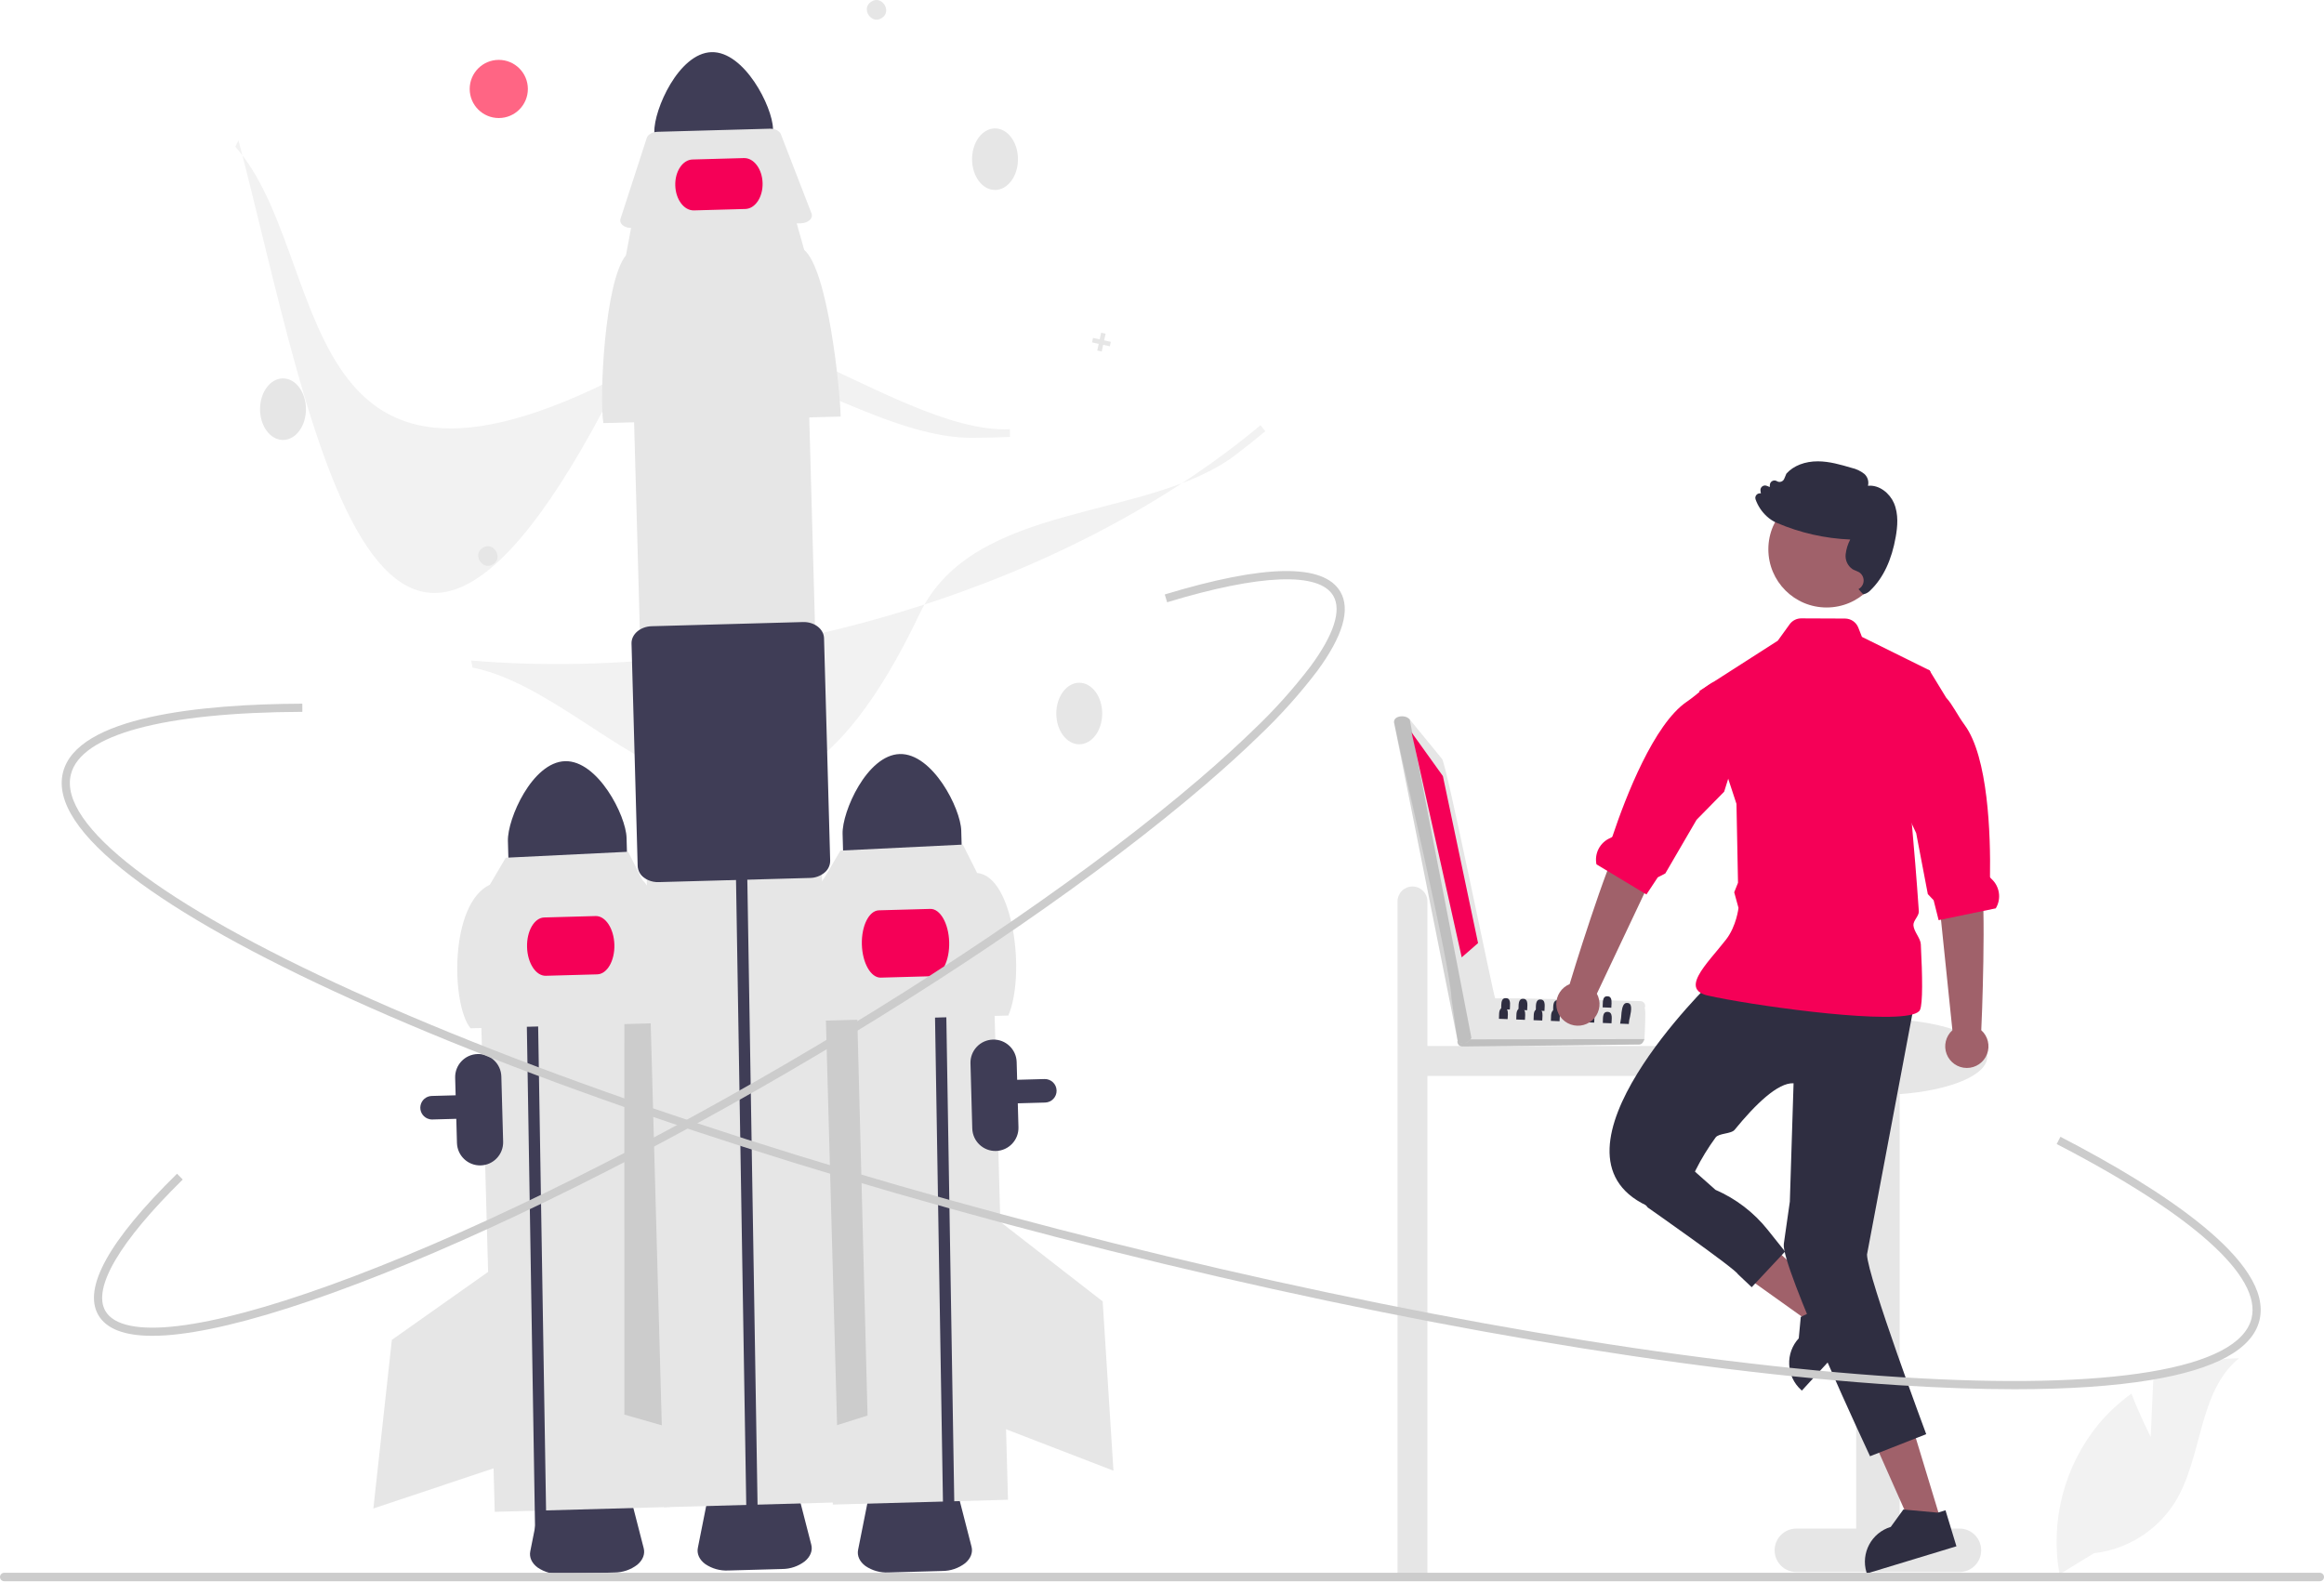
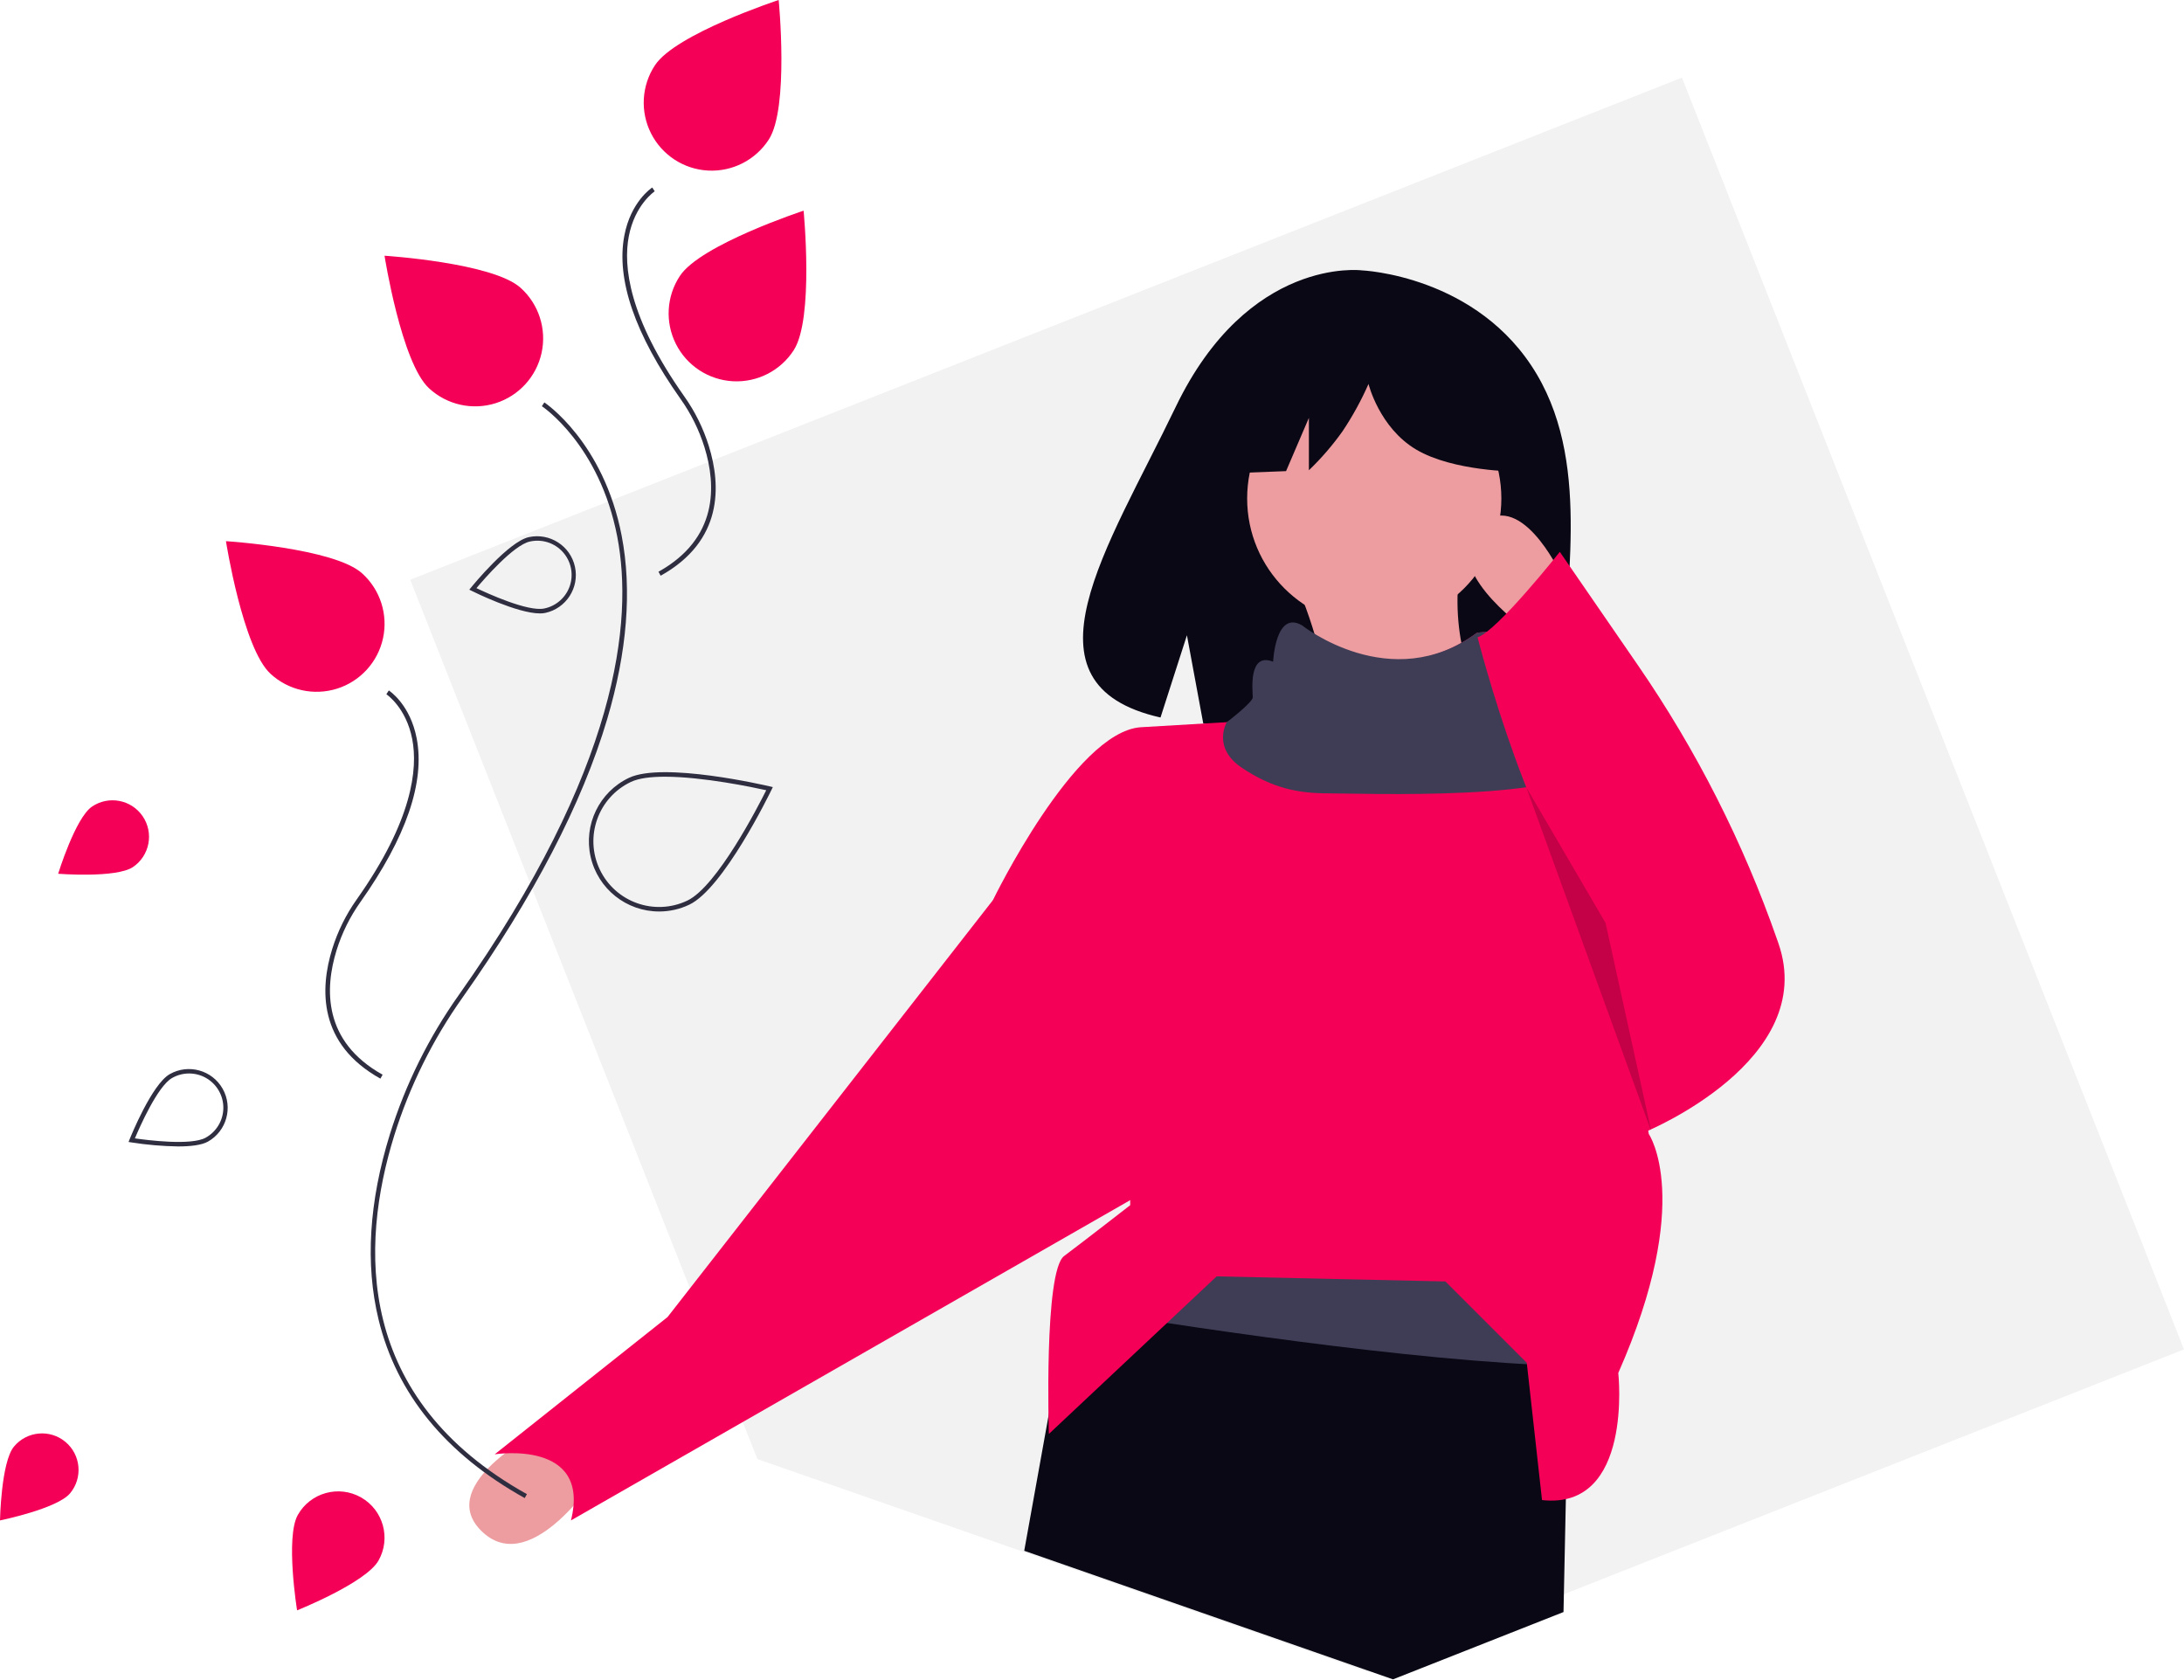
- <svg xmlns="http://www.w3.org/2000/svg" width="855.157" height="581.907" viewBox="0 0 855.157 581.907" role="img" artist="Katerina Limpitsouni" source="https://undraw.co/">
-   <path d="M696.927,503.797a5.5,5.5,0,0,1,5.5,5.5v53.206h105.5a5.5,5.5,0,0,1,0,11h-105.5v184h-11V509.297A5.5,5.5,0,0,1,696.927,503.797Z" transform="translate(-177.1854 -177.5591)" fill="#e6e6e6" />
-   <path d="M403.333,756.253l-19.832.548a13.812,13.812,0,0,1-8.486-2.379c-2.154-1.602-3.142-3.768-2.708-5.943l3.903-19.613c.735-3.7,5.27-6.497,10.78-6.649l10.952-.302c5.51-.152,10.192,2.39,11.13,6.044l4.979,19.368c.552,2.148-.314,4.365-2.376,6.083A13.812,13.812,0,0,1,403.333,756.253Z" transform="translate(-177.1854 -177.5591)" fill="#3f3d56" />
-   <path d="M523.963,755.693l-19.832.548a13.812,13.812,0,0,1-8.486-2.379c-2.154-1.602-3.142-3.768-2.708-5.943l3.903-19.613c.735-3.7,5.27-6.497,10.78-6.649l10.952-.302c5.51-.152,10.192,2.39,11.13,6.044l4.979,19.368c.552,2.148-.314,4.365-2.376,6.083A13.812,13.812,0,0,1,523.963,755.693Z" transform="translate(-177.1854 -177.5591)" fill="#3f3d56" />
-   <path d="M334.467,589.188a4.331,4.331,0,0,1,1.595-8.308L561.53,574.655a4.33,4.33,0,0,1,4.449,4.208l0,0a4.336,4.336,0,0,1-4.209,4.448l-0-0-225.468,6.226A4.307,4.307,0,0,1,334.467,589.188Z" transform="translate(-177.1854 -177.5591)" fill="#3f3d56" />
-   <rect x="356.219" y="515.396" width="64.474" height="217.68" transform="translate(-194.2683 -166.5985) rotate(-1.58175)" fill="#e6e6e6" />
-   <polygon points="242.126 333.079 229.737 366.828 229.748 520.587 244.844 524.916 242.126 333.079" fill="#ccc" />
-   <path d="M385.116,457.681c-12.057.342-21.257,21.209-21.036,29.352l.407,14.742,43.659-1.206-.407-14.742C407.511,477.685,397.174,457.357,385.116,457.681Z" transform="translate(-177.1854 -177.5591)" fill="#3f3d56" />
-   <path d="M354.063,606.44a8.51,8.51,0,0,1-8.731-8.262l-.662-23.991a8.5,8.5,0,1,1,16.994-.469l.662,23.991A8.51,8.51,0,0,1,354.063,606.44Z" transform="translate(-177.1854 -177.5591)" fill="#3f3d56" />
-   <polyline points="193.233 339.284 192.928 323.429 197.086 323.326 197.391 339.13 201.16 569.476 197.001 569.591" fill="#3f3d56" />
-   <path d="M425.067,553.92l-74.739,2.064c-7.139-8.705-7.787-45.793,7.111-52.851l5.842-9.92,45.043-2.199,5.264,10.445C420.999,507.764,424.82,544.62,425.067,553.92Z" transform="translate(-177.1854 -177.5591)" fill="#e6e6e6" />
-   <path d="M396.936,536.132l-18.9.522c-3.647.101-6.748-4.631-6.911-10.546s2.672-10.811,6.319-10.912l18.9-.522c3.647-.101,6.748,4.631,6.911,10.546S400.583,536.032,396.936,536.132Z" transform="translate(-177.1854 -177.5591)" fill="#F50057" />
-   <polygon points="183.151 465.568 144.192 493.088 137.386 555.138 182.834 539.953 183.151 465.568" fill="#e6e6e6" />
-   <rect x="480.63" y="512.731" width="64.474" height="217.68" transform="translate(-194.1474 -163.1654) rotate(-1.58175)" fill="#e6e6e6" />
-   <polygon points="301.996 333.806 315.257 367.222 319.236 520.93 304.257 525.649 301.996 333.806" fill="#ccc" />
-   <ellipse cx="397.132" cy="262.584" rx="8.447" ry="11.327" fill="#e6e6e6" />
-   <path d="M508.269,455.051c-12.057.342-21.257,21.209-21.036,29.352l.407,14.742,43.659-1.206L530.892,483.197C530.663,475.054,520.326,454.727,508.269,455.051Z" transform="translate(-177.1854 -177.5591)" fill="#3f3d56" />
-   <polyline points="343.567 344.247 343.262 328.392 347.42 328.288 347.725 344.093 351.494 574.439 347.335 574.554" fill="#3f3d56" />
-   <path d="M548.219,551.29l-74.739,2.064c-1.303-7.877.383-44.633,7.111-52.851l5.842-9.92,45.043-2.199,5.264,10.445C550.039,499.912,554.691,536.032,548.219,551.29Z" transform="translate(-177.1854 -177.5591)" fill="#e6e6e6" />
-   <path d="M520.18,536.813l-18.9.522c-3.647.101-6.768-5.374-6.957-12.202s2.626-12.466,6.273-12.567l18.9-.522c3.647-.101,6.768,5.374,6.957,12.202S523.827,536.712,520.18,536.813Z" transform="translate(-177.1854 -177.5591)" fill="#F50057" />
-   <polygon points="368.086 449.662 405.749 478.93 409.715 541.227 365.009 523.983 368.086 449.662" fill="#e6e6e6" />
-   <path d="M534.754,338.68c-40.413,0-86.857-44.846-127.949-23.539-124.415,64.514-107.289-43.44-143.032-83.589l1.173-2.354c27.059,103.218,51.543,267.692,142.399,83.205,22.759-46.214,97.455,25.22,141.423,23.113l.076,2.829Q541.88,338.681,534.754,338.68Z" transform="translate(-177.1854 -177.5591)" fill="#f2f2f2" />
-   <path d="M631.751,345.026c-32.216,24.4-96.316,16.691-116.208,58.487-60.228,126.545-111.754,30.148-164.488,19.724l-.486-2.585c52.79,4.378,109.414-2.415,163.751-19.648,49.104-15.571,92.915-38.736,126.692-66.962l1.769,2.209Q637.432,340.725,631.751,345.026Z" transform="translate(-177.1854 -177.5591)" fill="#f2f2f2" />
-   <ellipse cx="104.132" cy="150.584" rx="8.447" ry="11.327" fill="#e6e6e6" />
-   <ellipse cx="366.132" cy="58.584" rx="8.447" ry="11.327" fill="#e6e6e6" />
-   <path d="M358.656,385.188c-3.862,2.573-7.815-3.551-3.878-6.01C358.639,376.605,362.592,382.729,358.656,385.188Z" transform="translate(-177.1854 -177.5591)" fill="#e6e6e6" />
-   <path d="M501.656,184.188c-3.862,2.573-7.815-3.551-3.878-6.01C501.639,175.605,505.592,181.729,501.656,184.188Z" transform="translate(-177.1854 -177.5591)" fill="#e6e6e6" />
-   <polygon points="408.749 125.801 406.292 125.262 406.83 122.804 405.192 122.445 404.653 124.903 402.196 124.365 401.837 126.003 404.294 126.542 403.756 128.999 405.394 129.358 405.933 126.9 408.39 127.439 408.749 125.801" fill="#e6e6e6" />
-   <circle cx="183.535" cy="32.737" r="10.702" fill="#ff6584" />
-   <path d="M439.001,196.75c-12.057.342-21.257,21.209-21.036,29.352l.407,14.742,43.659-1.206-.407-14.742C461.396,216.753,451.059,196.426,439.001,196.75Z" transform="translate(-177.1854 -177.5591)" fill="#3f3d56" />
-   <path d="M464.998,754.968l-19.832.548a13.812,13.812,0,0,1-8.486-2.379c-2.154-1.602-3.142-3.768-2.708-5.943l3.903-19.613c.736-3.7,5.27-6.497,10.78-6.649l10.952-.302c5.51-.152,10.192,2.39,11.13,6.044l4.979,19.368c.552,2.148-.314,4.365-2.376,6.083A13.812,13.812,0,0,1,464.998,754.968Z" transform="translate(-177.1854 -177.5591)" fill="#3f3d56" />
-   <rect x="415.453" y="291.401" width="64.474" height="440.016" transform="translate(-191.1314 -165.0065) rotate(-1.58175)" fill="#e6e6e6" />
-   <polyline points="270.868 325.949 270.563 310.094 274.721 309.991 275.026 325.795 278.795 556.141 274.636 556.256" fill="#3f3d56" />
-   <path d="M486.531,330.851,399.205,333.262c-1.523-9.203.447-52.15,8.308-61.752l2.154-11.462,60.297-1.665,3.155,11.171C481.778,276.922,486.242,319.985,486.531,330.851Z" transform="translate(-177.1854 -177.5591)" fill="#e6e6e6" />
-   <path d="M471.87,259.735l-62.223,1.718c-2.297.063-4.193-1.142-4.236-2.693a1.952,1.952,0,0,1,.097-.658l9.665-29.775c.414-1.275,2.061-2.211,3.984-2.264l41.264-1.139c1.923-.053,3.619.791,4.103,2.041l11.293,29.196c.578,1.493-.756,3.047-2.98,3.471A6.081,6.081,0,0,1,471.87,259.735Z" transform="translate(-177.1854 -177.5591)" fill="#e6e6e6" />
-   <path d="M415.786,501.486a7.626,7.626,0,0,1-1.581-.915,5.604,5.604,0,0,1-2.379-4.321l-2.261-81.878c-.093-3.389,3.225-6.241,7.398-6.356l55.703-1.538c4.173-.116,7.643,2.549,7.737,5.938l2.261,81.878a5.603,5.603,0,0,1-2.137,4.446,8.506,8.506,0,0,1-5.261,1.91l-55.702,1.538A8.92,8.92,0,0,1,415.786,501.486Z" transform="translate(-177.1854 -177.5591)" fill="#3f3d56" />
-   <path d="M451.438,254.466l-18.9.522c-3.647.101-6.731-4.02-6.874-9.184s2.709-9.449,6.356-9.55l18.9-.522c3.647-.101,6.731,4.02,6.874,9.184S455.085,254.365,451.438,254.466Z" transform="translate(-177.1854 -177.5591)" fill="#F50057" />
-   <path d="M898.194,740.087h-22V580.21c18.402-1.32,32.233-6.955,32.233-13.707,0-7.732-18.132-14-40.5-14s-40.5,6.268-40.5,14c0,6.818,14.1,12.494,32.767,13.742V740.087h-22a8,8,0,0,0,0,16h60a8,8,0,0,0,0-16Z" transform="translate(-177.1854 -177.5591)" fill="#e6e6e6" />
-   <polygon points="676.847 481.363 669.62 489.238 635.806 465.112 646.471 453.489 676.847 481.363" fill="#a0616a" />
-   <path d="M835.554,679.707a13.322,13.322,0,0,0,4.336,9.307l.318.296,9.478-10.329,13.821-15.064-10.203-9.367-1.842,2.012-.192.207-9.182,4.343-1.946.925-.333.155-.732,7.865v.007A13.283,13.283,0,0,0,835.554,679.707Z" transform="translate(-177.1854 -177.5591)" fill="#2f2e41" />
-   <polygon points="714.287 559.924 704.06 563.031 687.21 525.063 702.304 520.478 714.287 559.924" fill="#a0616a" />
-   <path d="M863.987,756.202l.126.422,32.976-10.018-4.025-13.251-2.604.792-.274.081-12.26-1.125-.363-.03-4.639,6.4a13.413,13.413,0,0,0-8.938,16.728Z" transform="translate(-177.1854 -177.5591)" fill="#2f2e41" />
-   <path id="ad16ec3e-8c70-4d69-a6df-f9bf45b483f6-308" data-name="Path 17" d="M807.142,538.687s-65.294,63.042-24.016,82.556h12.758a84.503,84.503,0,0,1,12.611-25.108c1.205-1.577,5.721-1.257,6.975-2.794,7.657-9.387,15.958-17.448,21.691-17.128l-1.372,43.558L833.571,635.308c-1.165,8.032,31.727,78.161,31.727,78.161L885.972,705.344s-21.54-57.762-21.792-66.089L881.442,547.693Z" transform="translate(-177.1854 -177.5591)" fill="#2f2e41" />
-   <path d="M801.698,541.796a3.89,3.89,0,0,0,1.273,1.154,8.99,8.99,0,0,0,2.671.991c14.701,3.337,62.726,10.255,75.192,6.955,1.532-.4,2.53-.962,2.856-1.702,1.043-2.338.91-12.215.296-24.142-.111-2.234-2.575-4.654-2.723-6.992-.104-1.753,2.109-3.403,1.99-5.186-.814-12.06-1.864-24.349-2.567-32.118-.444-4.994-.747-8.116-.747-8.116l7.584-47.817-.355-.585-.4-.2-24.453-12.104-1.332-3.403a5.267,5.267,0,0,0-4.876-3.337l-16.107-.067a5.249,5.249,0,0,0-4.284,2.175l-4.365,6.045-28.855,18.497.111.34,13.54,41.203.067,3.211v.007l.503,25.821-1.398,3.5,1.576,5.741s-.725,6.711-4.609,11.697c-3.522,4.528-8.005,9.248-10.033,13.081v.007C801.128,538.571,800.751,540.405,801.698,541.796Z" transform="translate(-177.1854 -177.5591)" fill="#F50057" />
-   <path id="ef5568b9-6037-4ec0-9cfc-fa22633e4b80-309" data-name="Path 18" d="M779.991,617.498l3.49,4.41s32.098,22.456,33.2,24.555l5.073,4.8,12.274-13.12-6.383-8a50.107,50.107,0,0,0-19.221-14.716h0l-9.782-8.679Z" transform="translate(-177.1854 -177.5591)" fill="#2f2e41" />
-   <path d="M895.61,556.69l-5.845-56.578L888.222,476.827l16.36-2.958s-.648,16.65,1.495,26.044c2.115,9.27.281,55.535.15,56.773a7.96,7.96,0,1,1-10.617.005Z" transform="translate(-177.1854 -177.5591)" fill="#a0616a" />
-   <path d="M876.128,471.006l4.558,9.751,1.591,3.396,4.284,22.433,2.138,2.271,1.842,7.332.866-.178,15.611-3.233,4.55-.94A8.65,8.65,0,0,0,909.999,501.015c-.311-.281-.57-.555-.562-.814.259-15.604-.695-44.096-9.315-55.823-2.738-3.722-4.38-7.428-6.77-10.018-.007-.007-.007-.015-.015-.015l-5.815-9.522-.355-.585-.4-.2Z" transform="translate(-177.1854 -177.5591)" fill="#F50057" />
-   <circle id="af7fa85c-211d-4c02-a612-cf38cfa53f1c" data-name="Ellipse 5" cx="672.128" cy="202.131" r="21.431" fill="#a0616a" />
-   <path d="M874.761,375.079c.628-3.601,1.117-8.27-.681-12.42-1.519-3.493-5.32-6.768-9.545-6.326a4.399,4.399,0,0,0-1.373-4.399,11.555,11.555,0,0,0-4.688-2.204c-3.971-1.167-8.084-2.377-12.332-2.4-4.767-.026-8.99,1.607-11.58,4.486l-.063.093-.776,1.854a1.868,1.868,0,0,1-1.149,1.057,1.836,1.836,0,0,1-1.553-.19,1.695,1.695,0,0,0-2.581,1.366l-.041.791-1.112-.443a1.69,1.69,0,0,0-2.299,1.851l.148.941a1.811,1.811,0,0,0-1.38.311,1.655,1.655,0,0,0-.589,1.86,15.398,15.398,0,0,0,4.284,6.4,12.802,12.802,0,0,0,2.908,1.977q.329.166.685.315a76.252,76.252,0,0,0,26.963,6.108,15.654,15.654,0,0,0-1.674,5.372,5.875,5.875,0,0,0,2.514,5.541,7.399,7.399,0,0,0,1.204.552,7.941,7.941,0,0,1,1.155.534,3.598,3.598,0,0,1-.148,6.243s1.595,1.947,1.85,1.914a4.982,4.982,0,0,0,2.625-1.553C870.173,390.202,873.278,383.602,874.761,375.079Z" transform="translate(-177.1854 -177.5591)" fill="#2f2e41" />
-   <path d="M968.583,706.352l.931-20.943a67.64,67.64,0,0,1,31.55-7.986c-15.153,12.389-13.259,36.269-23.532,52.929a40.686,40.686,0,0,1-29.835,18.801l-12.68,7.764a68.176,68.176,0,0,1,14.37-55.246A65.854,65.854,0,0,1,961.489,690.425C964.526,698.433,968.583,706.352,968.583,706.352Z" transform="translate(-177.1854 -177.5591)" fill="#f2f2f2" />
-   <path d="M1032.342,757.913a1.549,1.549,0,0,1-1.553,1.553H178.739a1.553,1.553,0,0,1,0-3.106h852.05A1.549,1.549,0,0,1,1032.342,757.913Z" transform="translate(-177.1854 -177.5591)" fill="#ccc" />
-   <path d="M543.683,601.125a8.51,8.51,0,0,1-8.731-8.262l-.662-23.991a8.5,8.5,0,0,1,16.994-.469l.662,23.991A8.51,8.51,0,0,1,543.683,601.125Z" transform="translate(-177.1854 -177.5591)" fill="#3f3d56" />
-   <path d="M918.54,688.807q-19.368,0-42.457-1.464c-79.614-5.056-182.738-22.633-290.376-49.492-107.638-26.859-206.93-59.794-279.585-92.734-35.393-16.047-62.556-31.236-80.735-45.147-19.247-14.727-27.666-27.564-25.024-38.153,5.148-20.629,50.731-25.142,88.064-25.295l.013,3c-51.268.21-81.514,8.387-85.166,23.022-4.652,18.64,33.287,47.741,104.087,79.841,72.496,32.868,171.605,65.739,279.073,92.557,107.467,26.816,210.401,44.363,289.84,49.408,77.579,4.928,124.743-2.938,129.395-21.578,3.862-15.477-21.598-38.275-71.689-64.198l1.379-2.664c36.397,18.836,78.646,45.852,73.222,67.589-2.643,10.589-16.105,17.965-40.015,21.923C954.935,687.676,938.194,688.807,918.54,688.807Z" transform="translate(-177.1854 -177.5591)" fill="#ccc" />
-   <path d="M233.244,669.154c-10.246,0-16.907-2.546-19.855-7.607-5.814-9.98,3.923-27.493,28.941-52.051l2.102,2.141c-23.239,22.812-33.343,40.001-28.451,48.4,3.096,5.312,12.309,7.217,26.648,5.504,14.235-1.699,33.101-6.765,56.072-15.055,47.291-17.067,106.623-45.856,167.065-81.064,60.44-35.207,114.75-72.616,152.927-105.335,7.333-6.286,13.987-12.333,19.779-17.971a196.96,196.96,0,0,0,20.976-23.377c8.563-11.627,11.453-20.581,8.358-25.895-5.17-8.875-26.888-8.04-61.156,2.353l-.87-2.871c36.766-11.149,58.507-11.483,64.619-.992,3.797,6.519.926,16.337-8.534,29.184a199.923,199.923,0,0,1-21.299,23.748c-5.837,5.683-12.539,11.772-19.92,18.1-38.31,32.833-92.777,70.354-153.369,105.649-60.594,35.297-120.1,64.168-167.556,81.295-23.185,8.367-42.273,13.485-56.735,15.211A82.698,82.698,0,0,1,233.244,669.154Z" transform="translate(-177.1854 -177.5591)" fill="#ccc" />
-   <path d="M780.787,545.982c-7.414-.148-47.24-1.291-53.771-1.01-.369-1.293-12.75,14.573-13.051,14.671a1.808,1.808,0,0,0,.605,2.908c.728.442,64.932-.746,65.71-.591a1.786,1.786,0,0,0,1.594-1.038l.429-.961c.045-1.644.583-10.048.1-11.485A1.778,1.778,0,0,0,780.787,545.982Z" transform="translate(-177.1854 -177.5591)" fill="#e6e6e6" />
-   <path d="M782.303,559.959c-.377.905-.859,2.043-2.023,2.001l-65.032.73a1.794,1.794,0,0,1-1.565-2.633Z" transform="translate(-177.1854 -177.5591)" opacity="0.17" style="isolation:isolate" />
-   <path d="M727.32,544.777c-.7-1.211-18.086-87.238-19.537-87.958l-11.87-14.521-1.061-.798c-1.475-.81-5.014-.262-4.696,1.991h0c2.789,13.37,20.726,89.518,21.119,101.39l2.159,15.124a1.863,1.863,0,0,0,2.3,1.53,3.583,3.583,0,0,0,2.877-2.079C718.773,558.923,728.133,545.087,727.32,544.777Z" transform="translate(-177.1854 -177.5591)" fill="#e6e6e6" />
-   <path d="M695.91,442.299l22.703,117.161c-.759,1.922-4.312,3.268-5.139.747-.014-.003-23.291-116.644-23.315-116.713C689.911,440.687,694.55,440.598,695.91,442.299Z" transform="translate(-177.1854 -177.5591)" opacity="0.17" style="isolation:isolate" />
-   <polygon points="519.409 269.531 530.939 285.603 543.881 347.068 537.865 352.316 519.409 269.531" fill="#F50057" />
-   <path d="M773.344,554.269l3.19.13a12.539,12.539,0,0,1,.46-2.76c.48-2.28.91-4.99-1.08-4.98-1.35-.13-1.81,1.58-2.05,3.44A26.318,26.318,0,0,1,773.344,554.269Z" transform="translate(-177.1854 -177.5591)" fill="#2f2e41" />
-   <path d="M755.044,549.979l2.15.08,1.04.04c-.02-1.14.51-3.49-.78-4.07a1.6,1.6,0,0,0-.65-.13c-1.21-.07-1.57.85-1.68,1.91-.07.64-.04,1.32-.06,1.85C755.064,549.769,755.054,549.879,755.044,549.979Z" transform="translate(-177.1854 -177.5591)" fill="#2f2e41" />
-   <path d="M748.674,549.719l2.16.09,1.03.04c-.02-1.31.67-4.17-1.43-4.21-1.94-.11-1.69,2.36-1.74,3.76C748.694,549.509,748.684,549.619,748.674,549.719Z" transform="translate(-177.1854 -177.5591)" fill="#2f2e41" />
-   <path d="M742.304,549.469l2.15.08,1.04.04c-.02-1.3.67-4.16-1.43-4.2-1.94-.12-1.69,2.35-1.74,3.76C742.324,549.259,742.314,549.369,742.304,549.469Z" transform="translate(-177.1854 -177.5591)" fill="#2f2e41" />
-   <path d="M735.934,549.209l2.16.09,1.03.04c-.02-1.31.67-4.16-1.43-4.21-1.94-.11-1.69,2.36-1.74,3.76C735.954,548.999,735.944,549.109,735.934,549.209Z" transform="translate(-177.1854 -177.5591)" fill="#2f2e41" />
-   <path d="M729.564,548.959l2.15.08,1.04.04c-.02-1.2.56-3.71-.98-4.14h-.01a1.464,1.464,0,0,0-.44-.06,1.506,1.506,0,0,0-.54.05h-.01c-1.34.35-1.15,2.45-1.19,3.71C729.584,548.749,729.574,548.859,729.564,548.959Z" transform="translate(-177.1854 -177.5591)" fill="#2f2e41" />
-   <path d="M766.914,548.279l3.19.13c0-.12,0-.25.01-.4a13.33,13.33,0,0,0,.04-2.29c-.11-.84-.47-1.5-1.48-1.52-1.03-.06-1.44.6-1.6,1.45a3.116,3.116,0,0,0-.08.44v.01C766.914,546.879,766.964,547.719,766.914,548.279Z" transform="translate(-177.1854 -177.5591)" fill="#2f2e41" />
-   <path d="M760.544,548.019l3.19.13a23.28,23.28,0,0,0,.06-2.58c-.09-.88-.44-1.6-1.49-1.62-1.06-.07-1.47.65-1.63,1.54C760.524,546.349,760.604,547.379,760.544,548.019Z" transform="translate(-177.1854 -177.5591)" fill="#2f2e41" />
-   <path d="M754.174,547.769l.95.04,2.24.09c-.01-.48.08-1.18.09-1.87a4.233,4.233,0,0,0-.02-.62c-.08-.93-.41-1.7-1.5-1.72-1.11-.06-1.5.71-1.64,1.65C754.154,546.179,754.234,547.149,754.174,547.769Z" transform="translate(-177.1854 -177.5591)" fill="#2f2e41" />
-   <path d="M766.974,554.019l3.19.12c-.01-1.3.67-4.16-1.43-4.2C766.634,549.809,767.094,552.709,766.974,554.019Z" transform="translate(-177.1854 -177.5591)" fill="#2f2e41" />
-   <path d="M760.604,553.759l3.19.13c-.01-1.31.67-4.17-1.43-4.21C760.264,549.559,760.724,552.459,760.604,553.759Z" transform="translate(-177.1854 -177.5591)" fill="#2f2e41" />
-   <path d="M754.234,553.509l3.19.12c-.01-.93.34-2.65-.23-3.57a1.32,1.32,0,0,0-1.2-.63,1.406,1.406,0,0,0-.93.23C754.044,550.329,754.334,552.449,754.234,553.509Z" transform="translate(-177.1854 -177.5591)" fill="#2f2e41" />
-   <path d="M747.864,553.249l3.19.13c-.01-.93.33-2.64-.22-3.57a1.323,1.323,0,0,0-1.21-.64,1.389,1.389,0,0,0-.93.23C747.674,550.089,747.964,552.199,747.864,553.249Z" transform="translate(-177.1854 -177.5591)" fill="#2f2e41" />
-   <path d="M741.494,552.999l3.19.12c-.01-.93.34-2.65-.23-3.57a1.319,1.319,0,0,0-1.2-.63,1.405,1.405,0,0,0-.93.23C741.304,549.819,741.594,551.939,741.494,552.999Z" transform="translate(-177.1854 -177.5591)" fill="#2f2e41" />
-   <path d="M735.124,552.739l3.19.13c-.01-.93.33-2.64-.22-3.57a1.312,1.312,0,0,0-1.21-.64,1.389,1.389,0,0,0-.93.23C734.934,549.579,735.224,551.689,735.124,552.739Z" transform="translate(-177.1854 -177.5591)" fill="#2f2e41" />
-   <path d="M728.754,552.489l3.19.12c-.01-.93.33-2.64-.23-3.57a1.308,1.308,0,0,0-1.2-.63,1.405,1.405,0,0,0-.93.23C728.564,549.319,728.854,551.429,728.754,552.489Z" transform="translate(-177.1854 -177.5591)" fill="#2f2e41" />
-   <path d="M764.78,543.245l24.313-51.421L798.286,470.375l-14.448-8.227s-4.921,15.919-10.064,24.067c-5.075,8.04-18.718,52.287-19.006,53.497a7.96,7.96,0,1,0,10.012,3.533Z" transform="translate(-177.1854 -177.5591)" fill="#a0616a" />
-   <path d="M764.632,495.638l18.388,11.093,4.17-6.303,2.777-1.433,11.494-19.737,10.162-10.354,13.427-42.919-17.47,2.621-.023.007c-3.112,1.651-5.896,4.602-9.713,7.203-12.026,8.196-22.395,34.752-27.335,49.559-.081.243-.414.412-.8.578a8.653,8.653,0,0,0-5.077,9.685Z" transform="translate(-177.1854 -177.5591)" fill="#F50057" />
+ <svg xmlns="http://www.w3.org/2000/svg" width="800" height="615.125" viewBox="0 0 800 615.125" role="img" artist="Katerina Limpitsouni" source="https://undraw.co/">
+   <g transform="translate(-49.274 -77.194)">
+     <path d="M822.418,465.826l-245.4,96.889-53.692,21.2L407.188,543.425l-99.115-34.551-8.233-2.868-12.064-30.563-47.97-121.5-24.078-61-7.241-18.335-5.236-13.27-11.672-29.564-18.9-47.863,41.278-16.294,39.423-15.567,28.337-11.186L638.506,0Z" transform="translate(26.855 105.629)" fill="#f2f2f2" />
+     <path d="M20.7.306a13.372,13.372,0,1,1,5.659,26.139C19.136,28.007,0,18.468,0,18.468S13.477,1.868,20.7.306Z" transform="translate(63.661 380.117) rotate(-22)" fill="#F50057" />
+     <path d="M86.029,806.883A13.372,13.372,0,1,1,106.582,824c-4.725,5.676-25.678,9.941-25.678,9.941S81.3,812.558,86.029,806.883Z" transform="translate(-31.631 -199.838)" fill="#F50057" />
+     <path d="M751.865,275.368c-21.542-36.4-64.161-38.1-64.161-38.1s-41.53-5.311-68.171,50.126c-24.832,51.671-59.1,101.561-5.517,113.657l9.679-30.125,5.994,32.368a209.663,209.663,0,0,0,22.927.392c57.385-1.853,112.036.542,110.277-20.05C760.554,356.265,772.593,310.391,751.865,275.368Z" transform="translate(-139.649 -61.046)" fill="#090814" />
+     <path d="M679.4,372.339c7.423,16.42,12.1,35.992,14.9,57.732l59.594-3.725c-13.7-19.415-18.25-41.7-13.036-67.043Z" transform="translate(-155.606 -81.837)" fill="#ed9da0" />
+     <path d="M345.3,751.748s-35.757,19.153-17.612,35.5S369.8,765.608,369.8,765.608Z" transform="translate(-101.369 -148.624)" fill="#ed9da0" />
+     <path d="M701.3,644.909l-.481,22.571-1.029,48.768-.863,41.375-62.452,24.654L501.39,735.185l8.887-49.349,7.178-39.848,3.2-17.841L682.681,605.8Z" transform="translate(-76.941 -89.959)" fill="#090814" />
+     <path d="M762.887,685.674l-.484,22.571c-57.322-1.471-146.173-15.308-183.363-21.491l3.2-17.841,162.021-22.348Z" transform="translate(-138.526 -130.724)" fill="#3f3d56" />
+     <circle cx="46.558" cy="46.558" r="46.558" transform="translate(506.104 213.216)" fill="#ed9da0" />
+     <path d="M774.934,667.954s5.587,50.282-27.935,46.558l-5.587-50.282-29.8-29.8-83.8-1.862L566.355,690.3s-1.862-59.594,5.587-65.181,24.21-18.623,24.21-18.623v-9.312L545.87,494.759s29.8-61.456,54.007-63.319l31.659-1.862s11.174-5.587,11.174-7.449-1.862-16.761,7.449-13.036c0,0,.838-19.107,10.652-13.278,0,0,30.9,24.21,62.257,1.062,0,0,14.619-2.682,12.757,4.767s0,13.036,3.725,13.036,20.485,5.587,20.485,9.312c0,.8,1.211,8.511,3.11,20.113v.019c6.909,42.293,22.962,136.3,22.962,136.3S802.869,604.635,774.934,667.954Z" transform="translate(-132.881 -87.862)" fill="#F50057" />
+     <path d="M521.477,504.056l-13.036,9.312L389.253,666.077,325.934,716.36s35.384-5.587,27.935,24.21L571.76,615.795Z" transform="translate(-95.453 -106.471)" fill="#F50057" />
+     <path d="M780.428,443.763v.019c-2.477,14.563-83.189,11.528-94.363,11.528s-20.485-1.862-31.659-9.312-5.587-16.761-5.587-16.761,9.514-7.247,9.514-9.109-1.862-16.761,7.449-13.036c0,0,.838-19.107,10.652-13.278,0,0,32.556,25.87,63.917,2.721,0,0,14.619-2.682,12.757,4.768s0,13.036,3.725,13.036,20.485,5.587,20.485,9.312C777.318,424.451,778.528,432.161,780.428,443.763Z" transform="translate(-150.164 -87.522)" fill="#3f3d56" />
+     <path d="M789.174,366.269s-14.9-31.659-29.8-16.761,16.761,37.246,16.761,37.246Z" transform="translate(-168.538 -79.492)" fill="#ed9da0" />
+     <path d="M789.924,361.547s-23.006,29.074-30.126,31.3c0,0,20.814,82.3,46.887,104.651l14.9,76.355S884.9,547.778,870,504.945l-.445-1.277a422.494,422.494,0,0,0-51.045-100.619Z" transform="translate(-169.288 -82.219)" fill="#F50057" />
+     <path d="M723,424.7,768.812,550.77l-16.761-76.355Z" transform="translate(-114.655 -59.138)" opacity="0.2" />
+     <path d="M693.161,233.692l-42.106-22.055L592.91,220.66l-12.03,53.133,29.947-1.152,8.366-19.521v19.2a100.273,100.273,0,0,0,12.365-14.345,114.1,114.1,0,0,0,9.473-17.265s3.93,16.012,17.464,24.032,36.671,8.048,36.671,8.048Z" transform="translate(-90.469 -22.88)" fill="#090814" />
+     <path d="M327.617,696.915c-28.944-16.135-46.963-38.164-53.556-65.475-4.9-20.277-3.489-43.095,4.181-67.819A181.638,181.638,0,0,1,303.5,512.6c58.617-82.97,63.907-137.034,58.024-167.778-6.451-33.71-27.41-47.71-27.621-47.847l.9-1.391c.216.141,21.728,14.466,28.334,48.86,3.808,19.828,2.017,42.437-5.325,67.2-9.138,30.818-26.956,65.107-52.96,101.915a179.99,179.99,0,0,0-25.029,50.554c-12.579,40.551-14.358,96.257,48.6,131.354Z" transform="translate(-86.139 -70.993)" fill="#2f2e41" />
+     <path d="M271.347,564.918c-22.818-12.72-22.183-32.878-17.632-47.549a64.465,64.465,0,0,1,8.966-18.111c20.535-29.067,22.391-47.95,20.332-58.672-2.237-11.643-9.411-16.423-9.483-16.47l.9-1.391c.319.207,7.84,5.218,10.209,17.549,3.084,16.055-3.849,36.223-20.606,59.942A62.8,62.8,0,0,0,255.3,517.86c-4.369,14.085-4.991,33.431,16.855,45.609Z" transform="translate(-82.732 -92.63)" fill="#2f2e41" />
+     <path d="M396.325,342.919l-.808-1.45c21.846-12.179,21.224-31.525,16.855-45.609a62.8,62.8,0,0,0-8.736-17.645c-16.757-23.719-23.69-43.887-20.606-59.942,2.368-12.33,9.89-17.342,10.209-17.549l.906,1.391c-.073.048-7.284,4.891-9.5,16.536-2.036,10.716-.161,29.582,20.344,58.606a64.475,64.475,0,0,1,8.965,18.111C418.509,310.039,419.144,330.2,396.325,342.919Z" transform="translate(-105.048 -54.85)" fill="#2f2e41" />
+     <path d="M448.527,262.091a24.895,24.895,0,1,1-41.7-27.205c7.512-11.515,45.334-23.927,45.334-23.927S456.039,250.576,448.527,262.091Z" transform="translate(-108.53 -56.592)" fill="#F50057" />
+     <path d="M437.527,169.091a24.895,24.895,0,1,1-41.7-27.205c7.512-11.515,45.334-23.927,45.334-23.927S445.039,157.576,437.527,169.091Z" transform="translate(-106.658 -40.765)" fill="#F50057" />
+     <path d="M393.271,509.829a25.724,25.724,0,0,1-11.1-48.947c12.53-5.971,50.113,2.77,51.708,3.145l1.008.237-.451.932c-.713,1.474-17.607,36.164-30.138,42.134h0A25.568,25.568,0,0,1,393.271,509.829Zm2.093-49.366c-5.1,0-9.564.527-12.483,1.918a24.065,24.065,0,0,0,20.7,43.452c10.9-5.194,26.064-34.751,28.895-40.421C427.944,464.405,409.3,460.463,395.364,460.463Z" transform="translate(-102.527 -98.77)" fill="#2f2e41" />
+     <path d="M327.19,242.633a24.895,24.895,0,1,1-33.547,36.791c-10.16-9.264-16.339-48.588-16.339-48.588S317.03,233.369,327.19,242.633Z" transform="translate(-87.177 -59.975)" fill="#F50057" />
+     <path d="M257.19,368.633a24.895,24.895,0,1,1-33.547,36.791c-10.16-9.264-16.339-48.588-16.339-48.588S247.03,359.369,257.19,368.633Z" transform="translate(-75.264 -81.417)" fill="#F50057" />
+     <path d="M340.581,382.925c-8.309,0-24.2-7.868-24.927-8.232l-.927-.462.653-.8c.558-.687,13.746-16.844,21.164-18.451h0a14.2,14.2,0,1,1,6.01,27.761,9.419,9.419,0,0,1-1.973.187Zm-23.241-9.259c3.913,1.868,18.9,8.742,24.863,7.45A12.542,12.542,0,1,0,336.9,356.6C330.931,357.891,320.13,370.347,317.34,373.666Z" transform="translate(-93.545 -81.046)" fill="#2f2e41" />
+     <path d="M238.6,796.027a16.978,16.978,0,1,1,29.553,16.724c-4.618,8.161-29.828,18.236-29.828,18.236S233.98,804.188,238.6,796.027Z" transform="translate(-80.228 -163.948)" fill="#F50057" />
+     <path d="M182.432,618.189a122.766,122.766,0,0,1-17.1-1.474l-1.022-.166.385-.961c.329-.822,8.126-20.166,14.733-23.9h0a14.2,14.2,0,0,1,13.979,24.725C191.033,617.754,186.853,618.189,182.432,618.189Zm-15.8-2.956c4.291.622,20.642,2.737,25.954-.265a12.543,12.543,0,1,0-12.346-21.837h0C174.933,596.134,168.316,611.236,166.636,615.233Z" transform="translate(-67.947 -121.071)" fill="#2f2e41" />
+   </g>
</svg>
